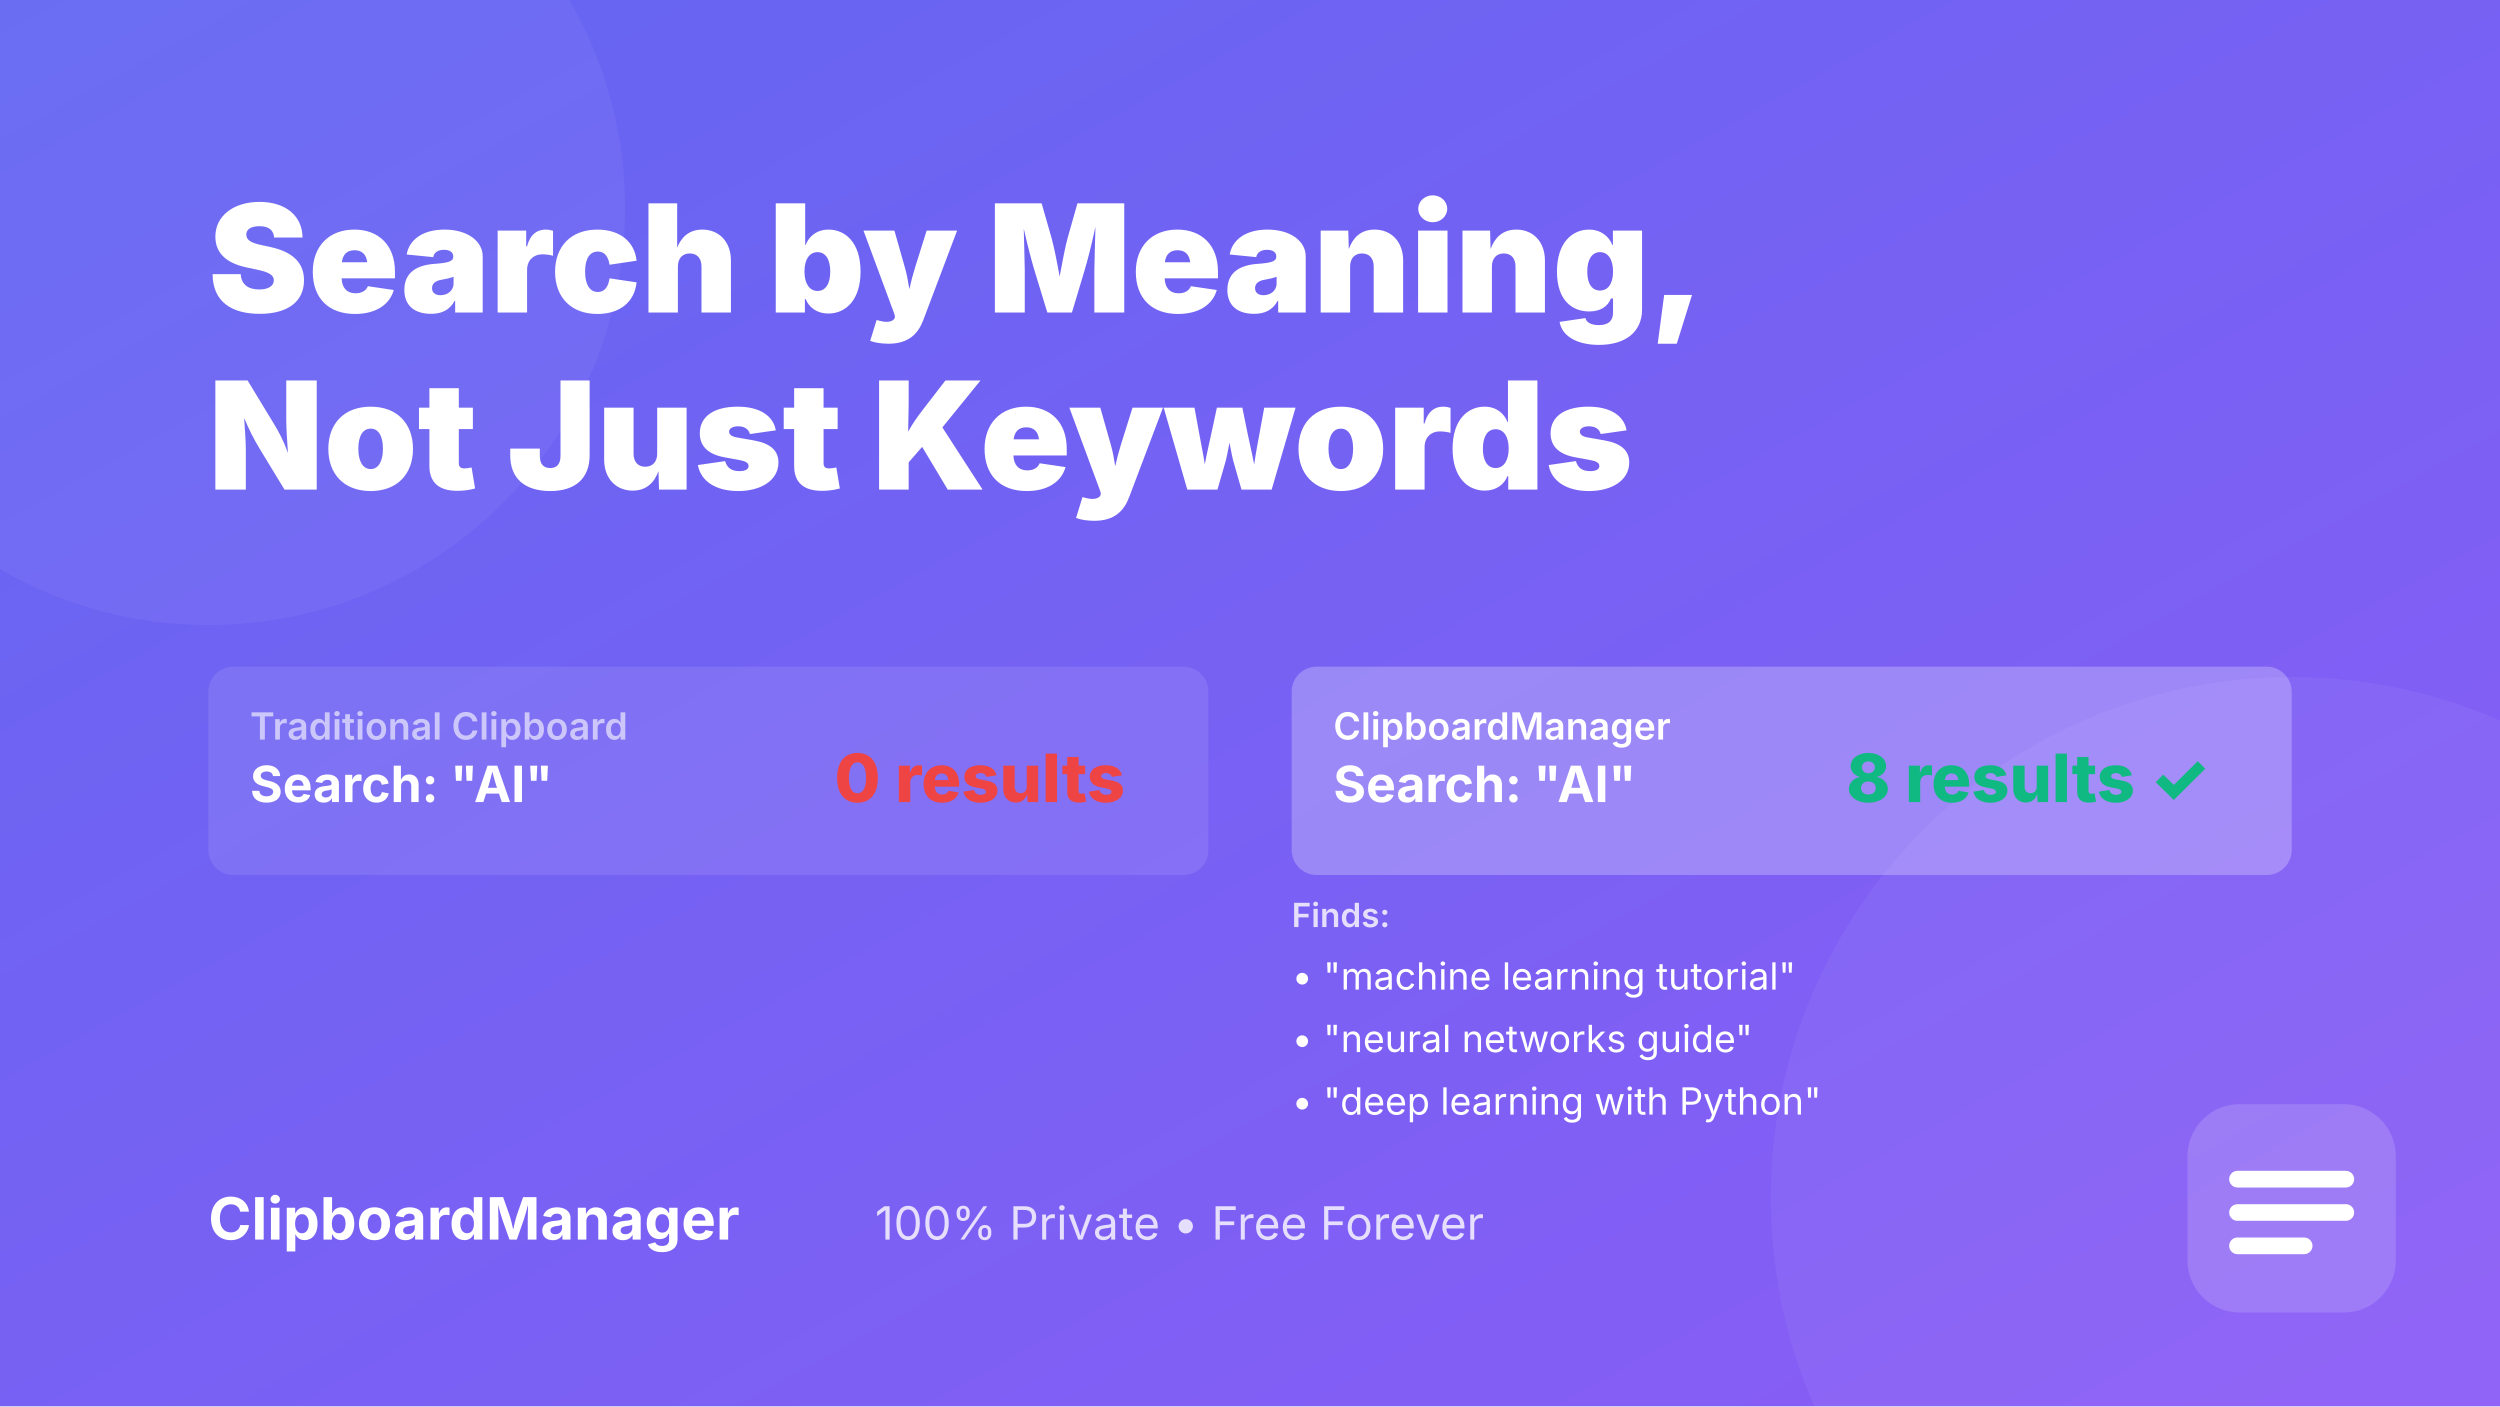
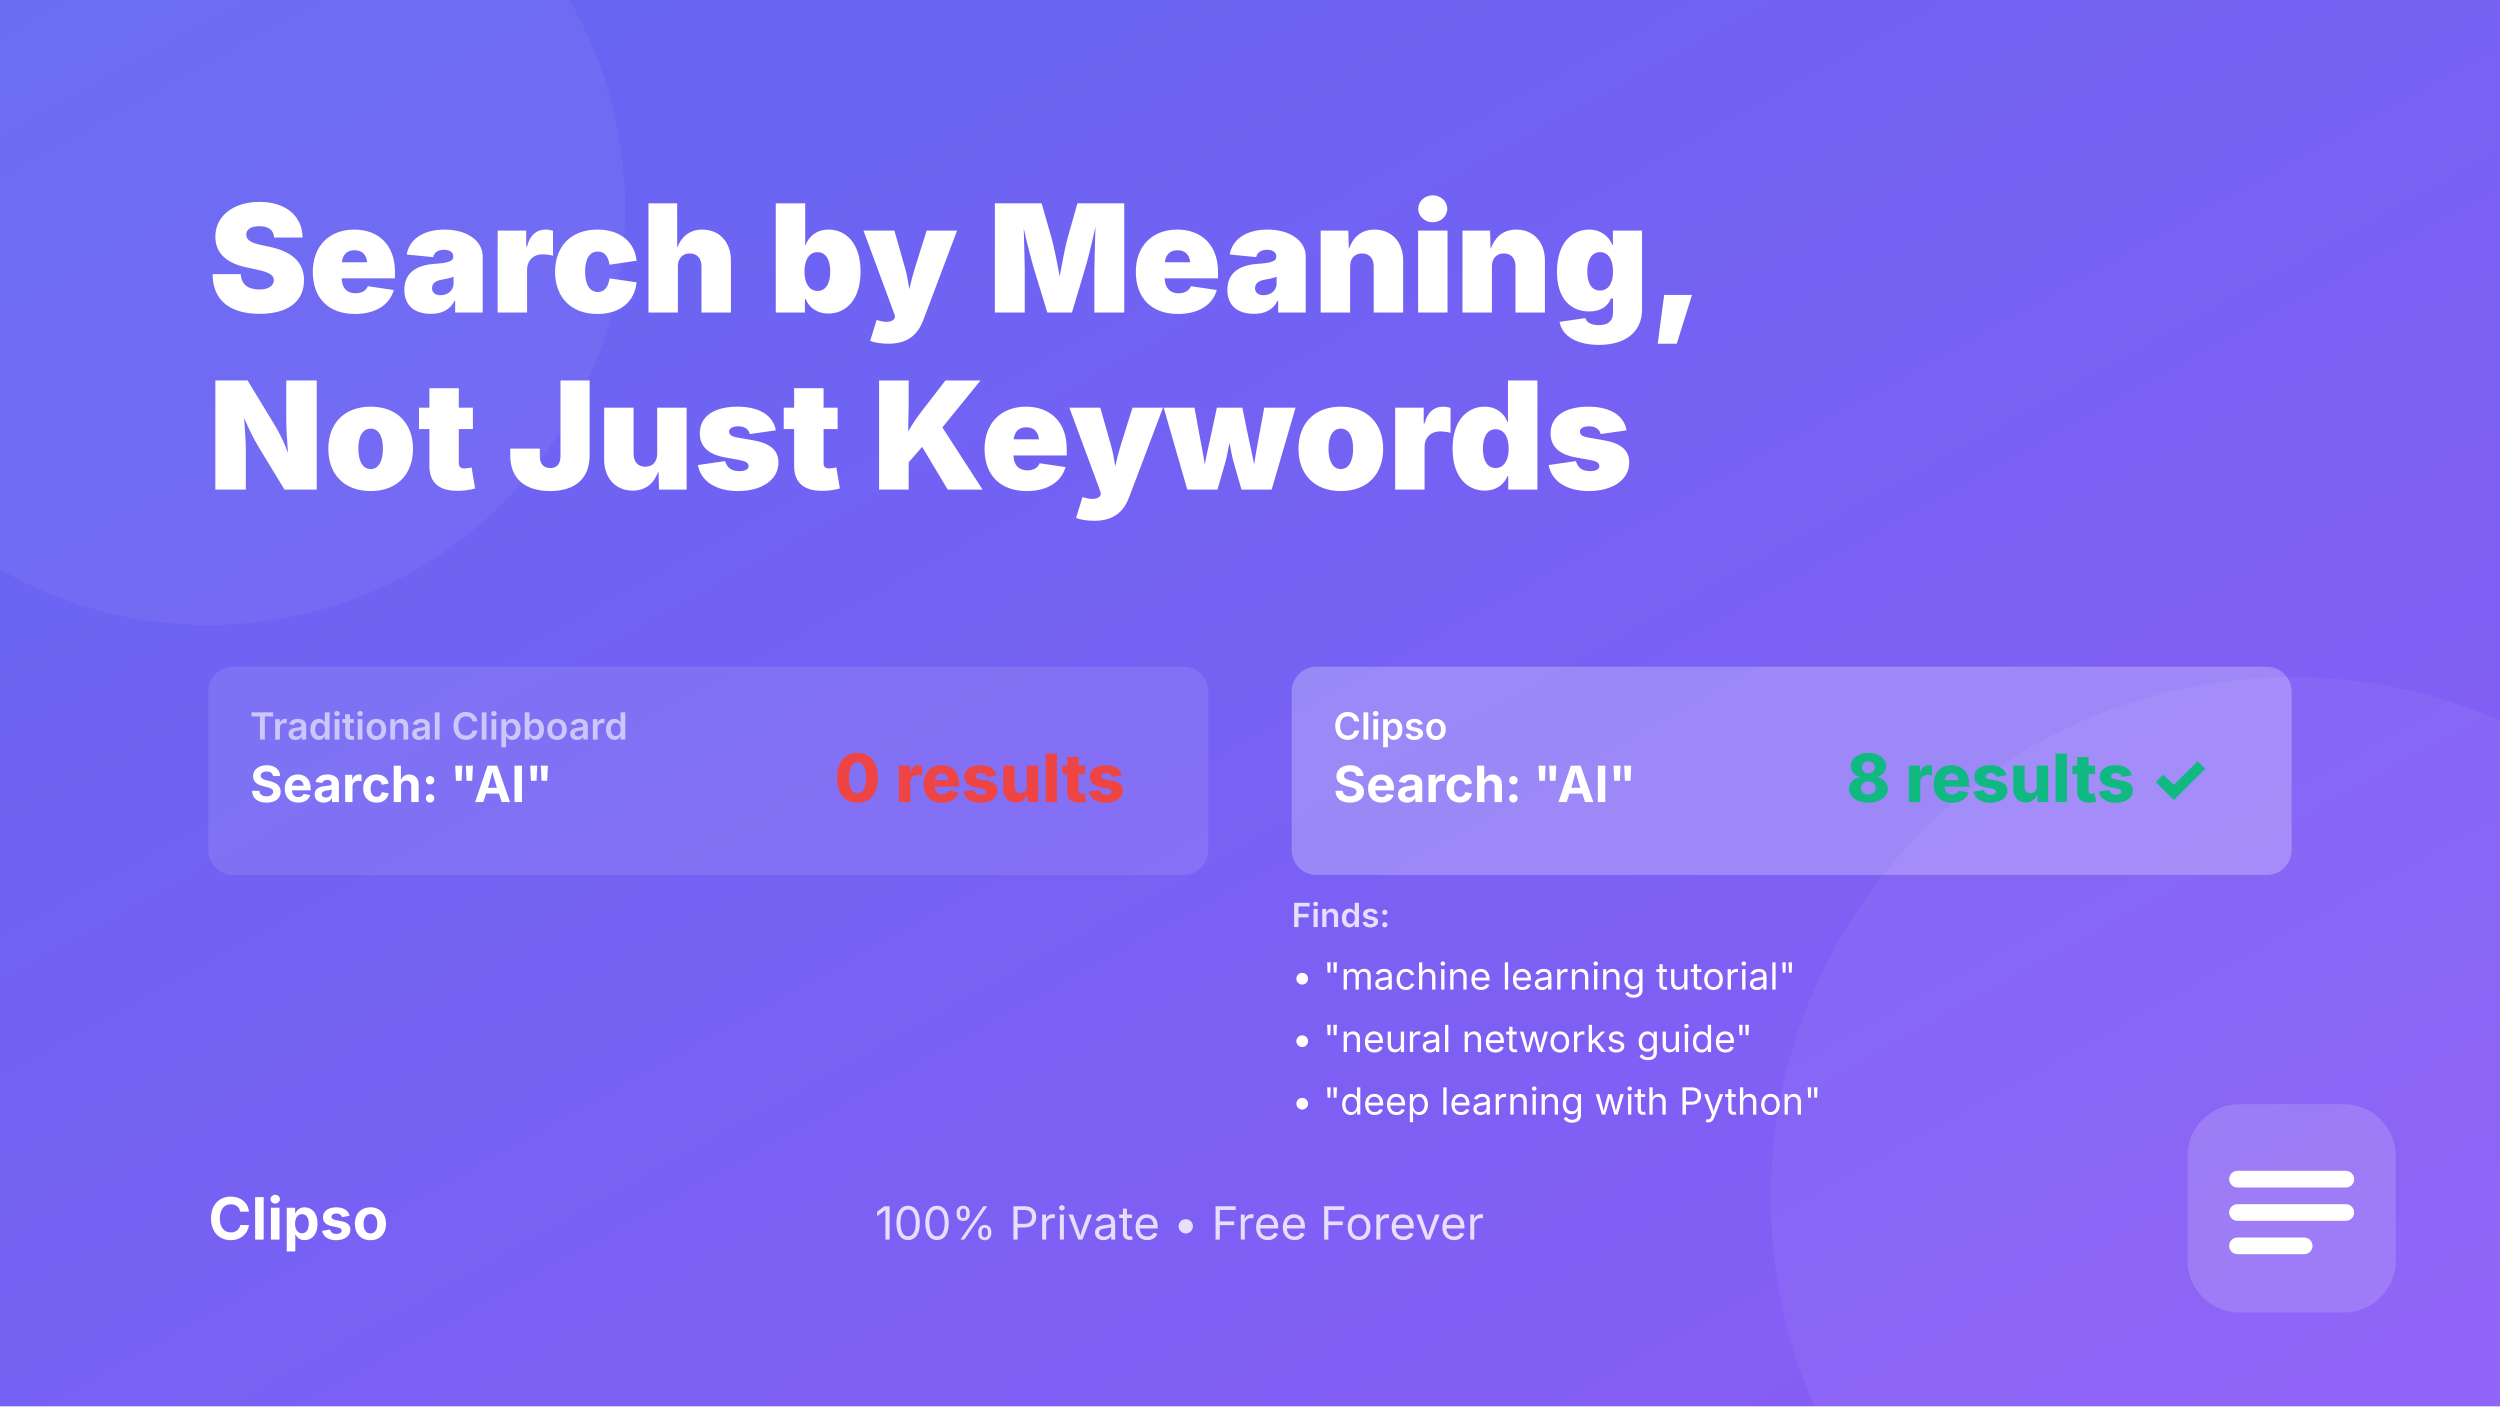
<svg xmlns="http://www.w3.org/2000/svg" width="1200" height="675" viewBox="0 0 1200 675" fill="none">
  <defs>
    <linearGradient id="bgTwitter" x1="0%" y1="0%" x2="100%" y2="100%">
      <stop offset="0%" style="stop-color:#6366F1" />
      <stop offset="100%" style="stop-color:#8B5CF6" />
    </linearGradient>
  </defs>
  <rect width="1200" height="675" fill="url(#bgTwitter)" />
  <circle cx="100" cy="100" r="200" fill="white" opacity="0.05" />
  <circle cx="1100" cy="575" r="250" fill="white" opacity="0.05" />
  <g transform="translate(100, 150)">
    <text x="0" y="0" font-family="-apple-system, sans-serif" font-size="72" font-weight="900" fill="white">
      Search by Meaning,
    </text>
    <text x="0" y="85" font-family="-apple-system, sans-serif" font-size="72" font-weight="900" fill="white">
      Not Just Keywords
    </text>
    <g transform="translate(0, 170)">
      <rect width="480" height="100" rx="12" fill="rgba(255,255,255,0.1)" />
      <text x="20" y="35" font-family="-apple-system, sans-serif" font-size="18" font-weight="600" fill="rgba(255,255,255,0.6)">
        Traditional Clipboard
      </text>
      <text x="20" y="65" font-family="-apple-system, sans-serif" font-size="24" font-weight="700" fill="white">
        Search: "AI"
      </text>
      <text x="440" y="65" font-family="-apple-system, sans-serif" font-size="32" font-weight="800" fill="#EF4444" text-anchor="end">
        0 results
      </text>
      <g transform="translate(520, 0)">
        <rect width="480" height="100" rx="12" fill="rgba(255,255,255,0.25)" />
        <text x="20" y="35" font-family="-apple-system, sans-serif" font-size="18" font-weight="600" fill="white">
-           ClipboardManager
+           Clipso
        </text>
        <text x="20" y="65" font-family="-apple-system, sans-serif" font-size="24" font-weight="700" fill="white">
          Search: "AI"
        </text>
        <text x="440" y="65" font-family="-apple-system, sans-serif" font-size="32" font-weight="800" fill="#10B981" text-anchor="end">
          8 results ✓
        </text>
      </g>
    </g>
    <g transform="translate(520, 295)">
      <text x="0" y="0" font-family="-apple-system, sans-serif" font-size="16" font-weight="600" fill="rgba(255,255,255,0.8)">
        Finds:
      </text>
      <text x="0" y="30" font-family="-apple-system, sans-serif" font-size="18" fill="white">
        • "machine learning tutorial"
      </text>
      <text x="0" y="60" font-family="-apple-system, sans-serif" font-size="18" fill="white">
        • "neural networks guide"
      </text>
      <text x="0" y="90" font-family="-apple-system, sans-serif" font-size="18" fill="white">
        • "deep learning with Python"
      </text>
    </g>
  </g>
  <g transform="translate(100, 595)">
    <text x="0" y="0" font-family="-apple-system, sans-serif" font-size="28" font-weight="700" fill="white">
-       ClipboardManager
+       Clipso
    </text>
    <text x="320" y="0" font-family="-apple-system, sans-serif" font-size="22" fill="rgba(255,255,255,0.8)">
      100% Private • Free Forever
    </text>
  </g>
  <g transform="translate(1050, 530)">
    <rect width="100" height="100" rx="25" fill="white" opacity="0.15" />
    <rect x="20" y="32" width="60" height="8" rx="4" fill="white" />
    <rect x="20" y="48" width="60" height="8" rx="4" fill="white" />
    <rect x="20" y="64" width="40" height="8" rx="4" fill="white" />
  </g>
</svg>
